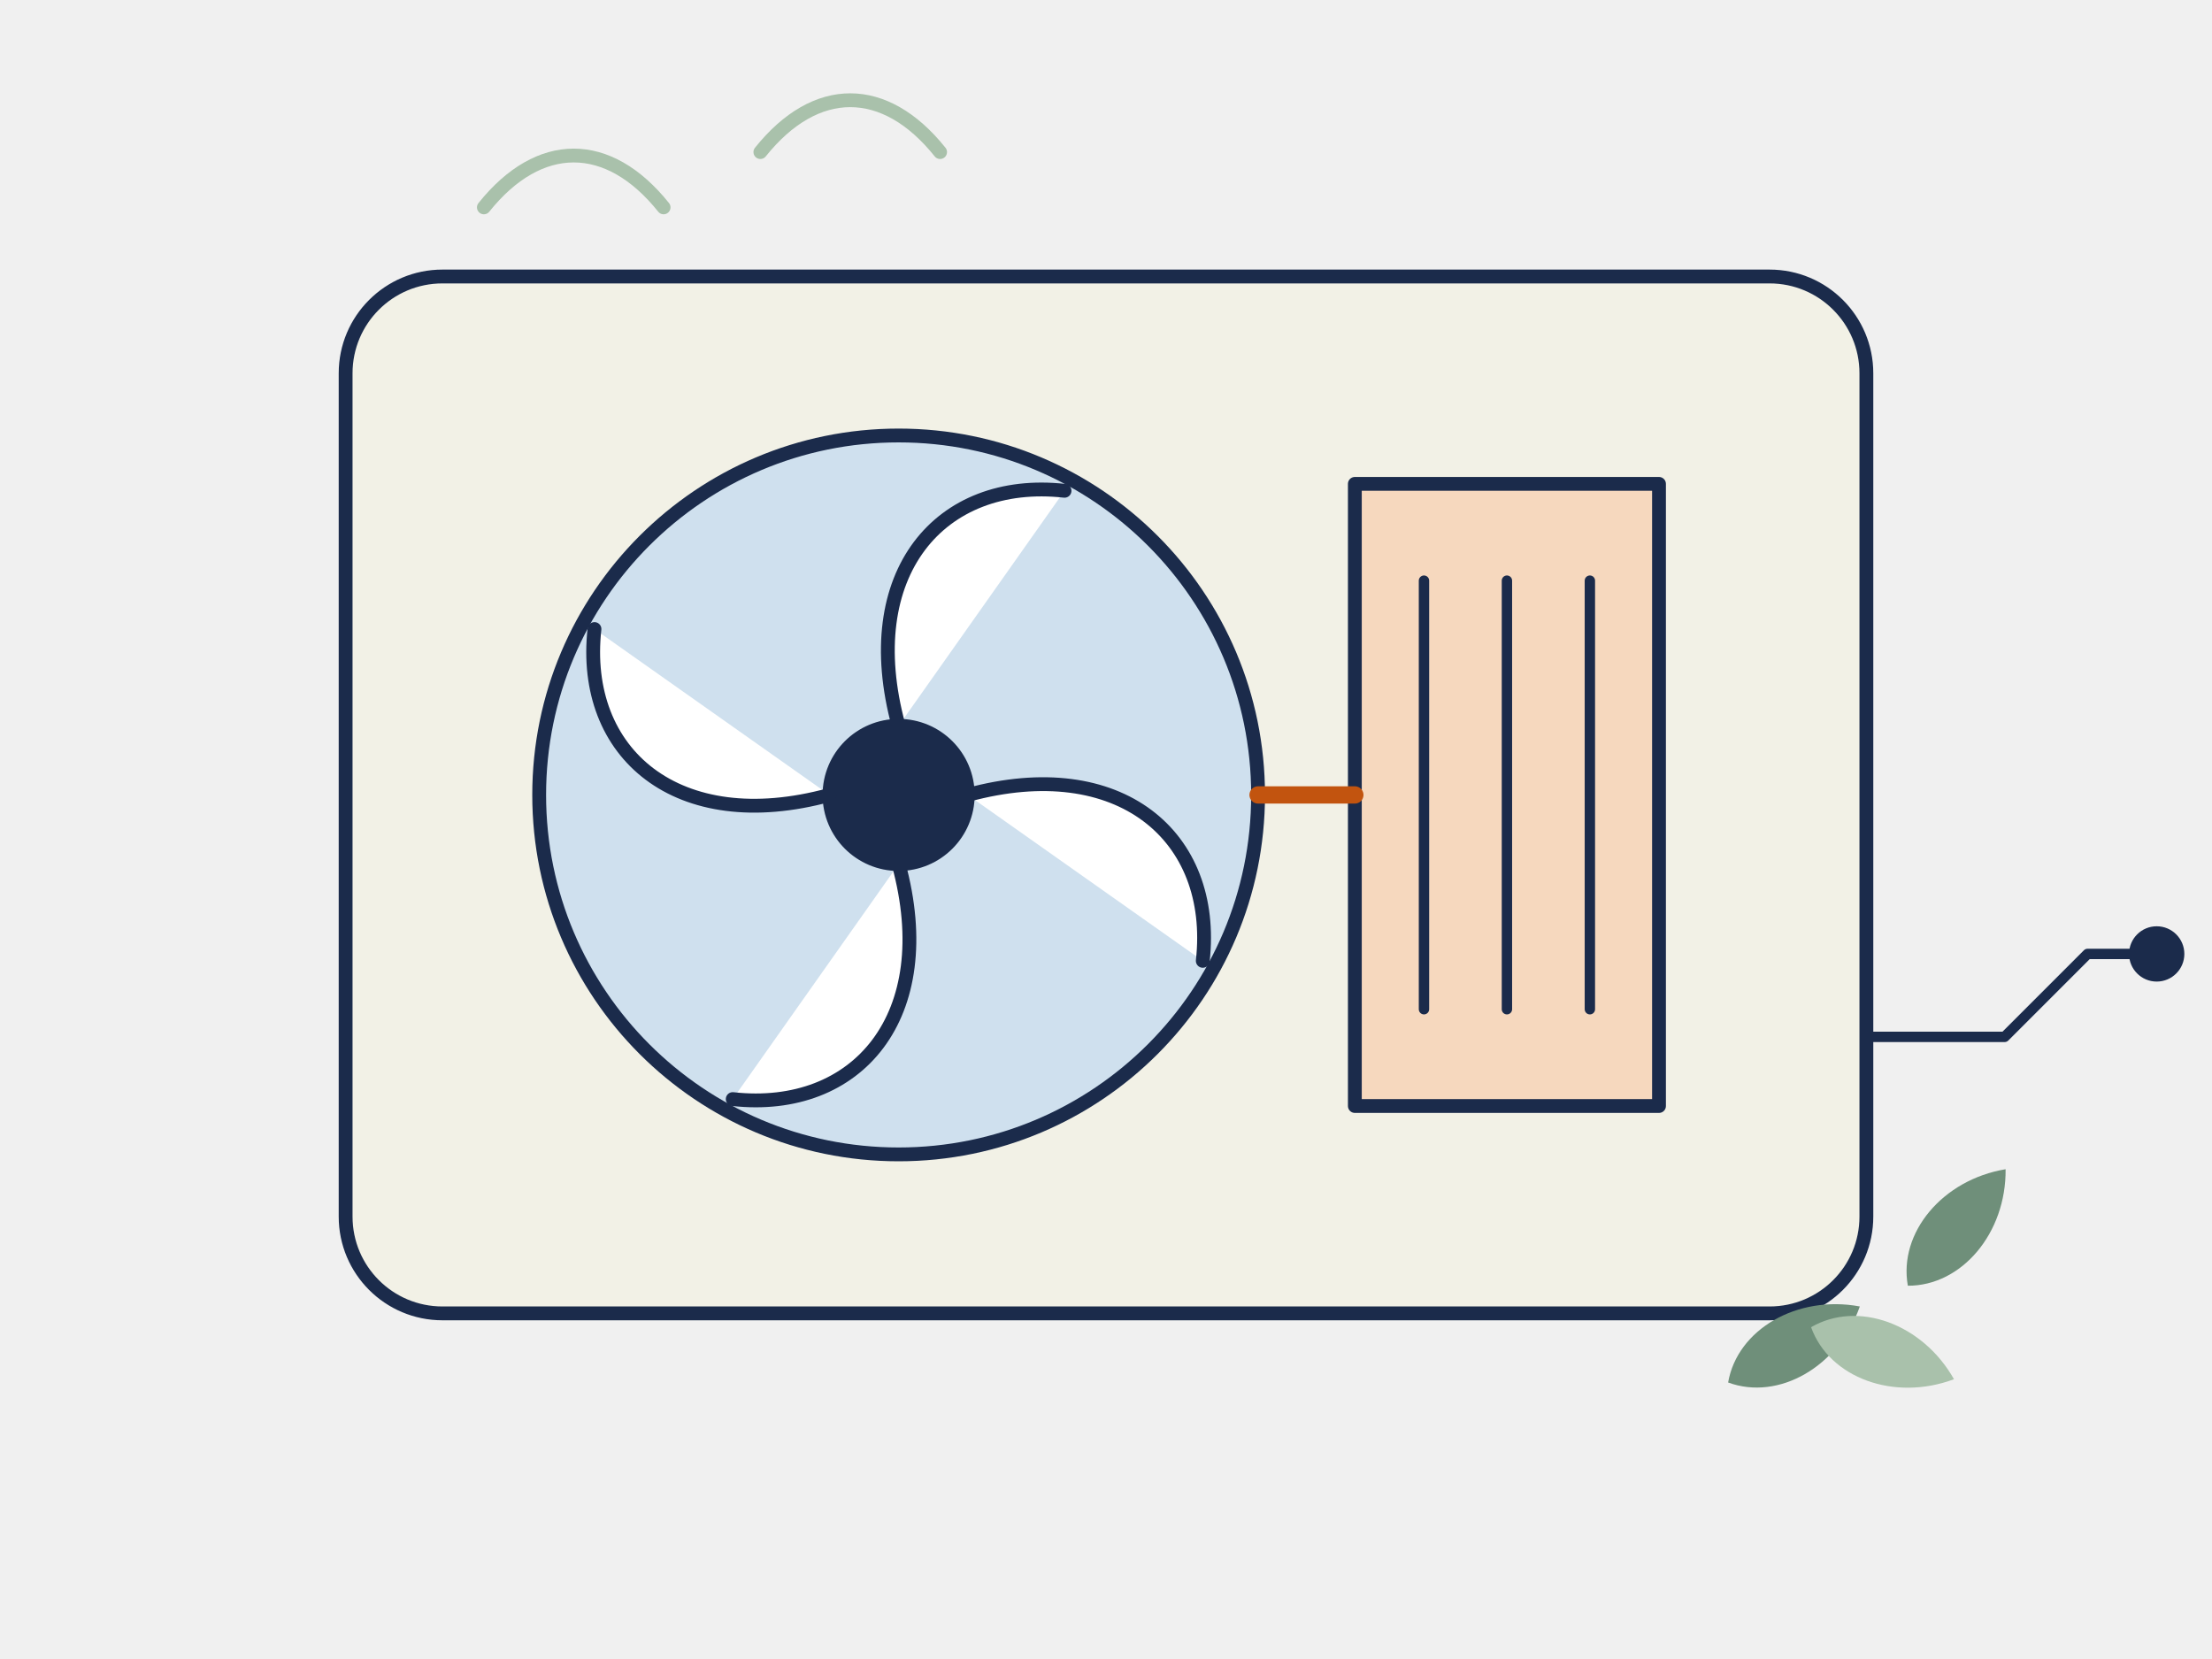
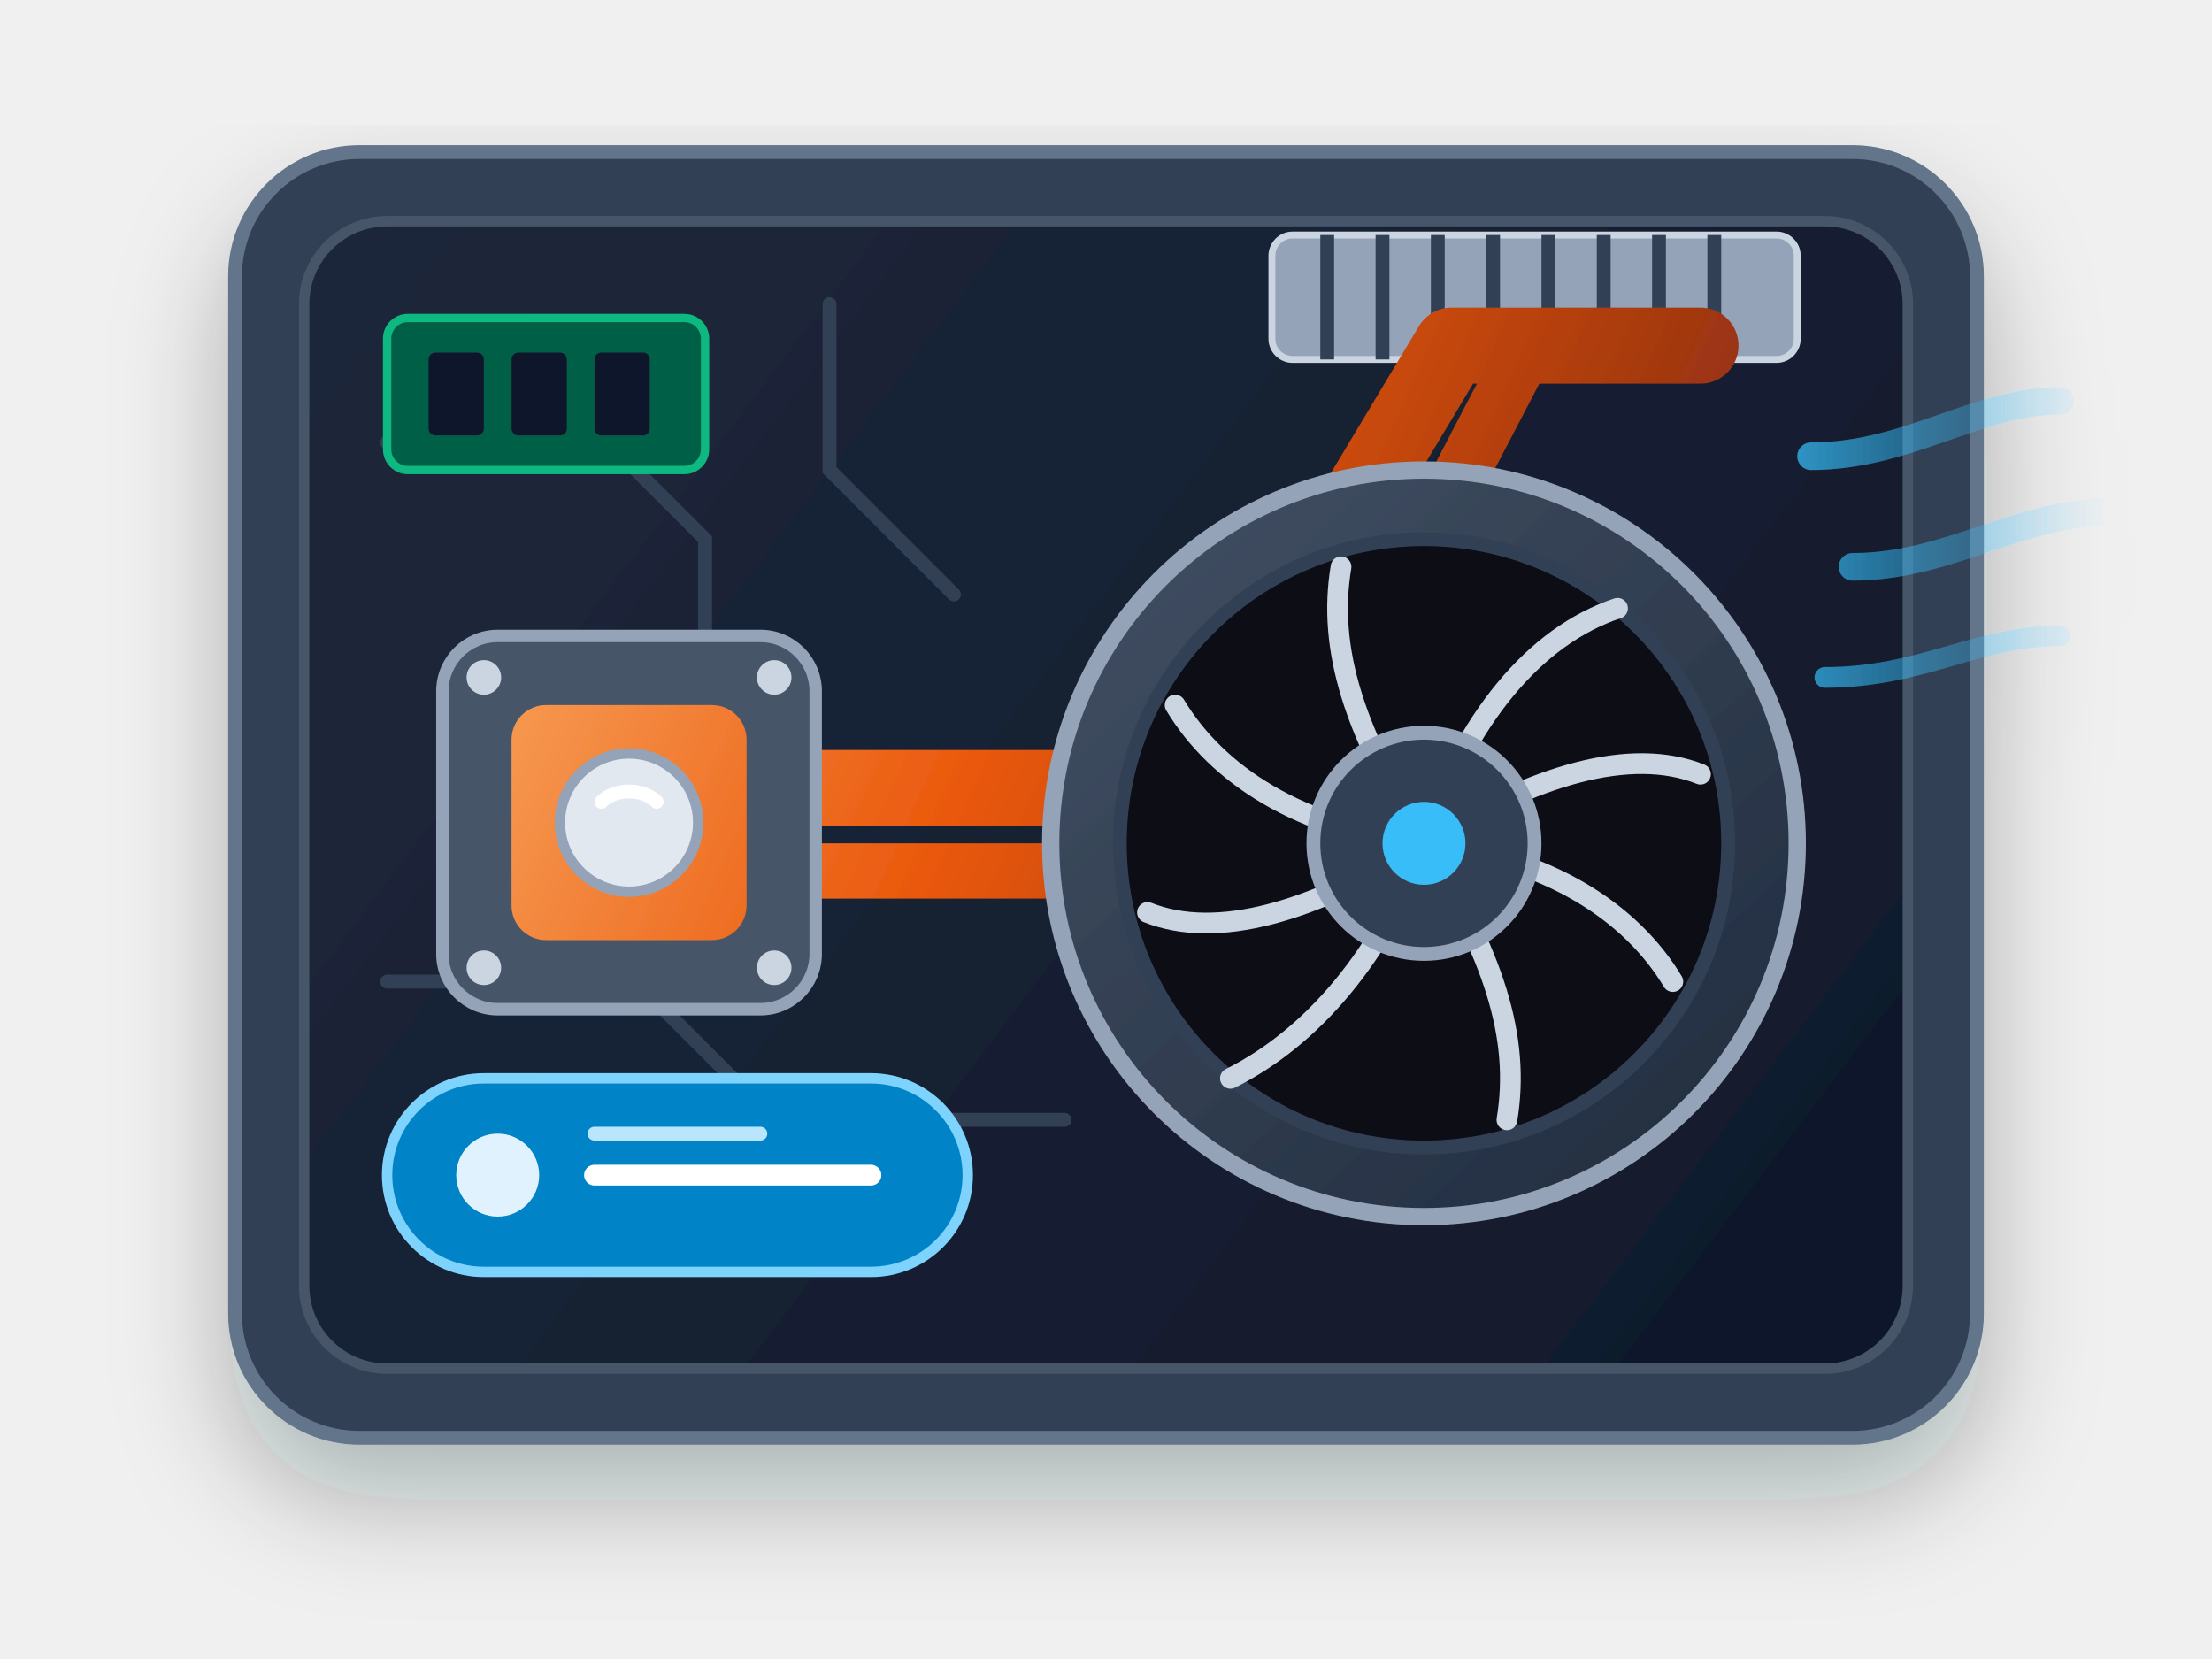
- <svg xmlns="http://www.w3.org/2000/svg" viewBox="0 0 320 240" fill="none" stroke="#1b2b4b" stroke-width="2" stroke-linecap="round" stroke-linejoin="round">
+ <svg xmlns="http://www.w3.org/2000/svg" viewBox="0 0 320 240" fill="none">
  <defs>
-     <path id="lf" d="M0 0C5-6 15-6 22 0 15 6 5 6 0 0Z" />
+     <filter id="fanShadow" x="10" y="10" width="300" height="225" filterUnits="userSpaceOnUse">
+       <feDropShadow dx="0" dy="8" stdDeviation="8" flood-color="#0f172a" flood-opacity="0.28" />
+     </filter>
+     <linearGradient id="pcbBoard" x1="40" y1="24" x2="280" y2="206" gradientUnits="userSpaceOnUse">
+       <stop offset="0" stop-color="#1e293b" />
+       <stop offset="1" stop-color="#0f172a" />
+     </linearGradient>
+     <linearGradient id="copperPipe" x1="60" y1="50" x2="260" y2="140" gradientUnits="userSpaceOnUse">
+       <stop offset="0" stop-color="#fdba74" />
+       <stop offset="0.45" stop-color="#ea580c" />
+       <stop offset="0.8" stop-color="#9a3412" />
+       <stop offset="1" stop-color="#f97316" />
+     </linearGradient>
+     <linearGradient id="fanShroud" x1="150" y1="50" x2="265" y2="175" gradientUnits="userSpaceOnUse">
+       <stop offset="0" stop-color="#475569" />
+       <stop offset="1" stop-color="#1e293b" />
+     </linearGradient>
+     <linearGradient id="airStream" x1="250" y1="60" x2="305" y2="60" gradientUnits="userSpaceOnUse">
+       <stop offset="0" stop-color="#38bdf8" stop-opacity="0.9" />
+       <stop offset="1" stop-color="#38bdf8" stop-opacity="0" />
+     </linearGradient>
  </defs>
-   <rect x="50" y="40" width="220" height="150" rx="14" fill="#f2f1e6" />
-   <circle cx="130" cy="115" r="52" fill="#cfe0ee" />
-   <circle cx="130" cy="115" r="10" fill="#1b2b4b" />
-   <path d="M130 105c-6-22 6-36 24-34M140 115c22-6 36 6 34 24M130 125c6 22-6 36-24 34M120 115c-22 6-36-6-34-24" fill="#ffffff" />
-   <path d="M196 70h44v90h-44Z" fill="#f6d8be" />
-   <path d="M206 84v62M218 84v62M230 84v62" stroke-width="1.5" />
-   <path d="M182 115h14" stroke="#c2540f" stroke-width="2.5" />
-   <g stroke="#a9c1ab" stroke-width="2">
-     <path d="M70 30c8-10 18-10 26 0" />
-     <path d="M110 22c8-10 18-10 26 0" />
+   <g filter="url(#fanShadow)">
+     <rect x="34" y="22" width="252" height="186" rx="18" fill="#334155" stroke="#64748b" stroke-width="2" />
+     <rect x="44" y="32" width="232" height="166" rx="12" fill="url(#pcbBoard)" stroke="#475569" stroke-width="1.5" />
+     <path d="M56 64H88L102 78V116" stroke="#334155" stroke-width="2" stroke-linecap="round" />
+     <path d="M56 142H92L112 162H154" stroke="#334155" stroke-width="2" stroke-linecap="round" />
+     <path d="M120 44V68L138 86" stroke="#334155" stroke-width="2" stroke-linecap="round" />
+     <rect x="56" y="46" width="46" height="22" rx="3" fill="#065f46" stroke="#10b981" stroke-width="1.2" />
+     <rect x="62" y="51" width="8" height="12" rx="1" fill="#0f172a" />
+     <rect x="74" y="51" width="8" height="12" rx="1" fill="#0f172a" />
+     <rect x="86" y="51" width="8" height="12" rx="1" fill="#0f172a" />
+     <rect x="184" y="34" width="76" height="18" rx="3" fill="#94a3b8" stroke="#cbd5e1" stroke-width="1" />
+     <path d="M192 34V52M200 34V52M208 34V52M216 34V52M224 34V52M232 34V52M240 34V52M248 34V52" stroke="#334155" stroke-width="2" />
+     <path d="M84 114H154C168 114 178 104 186 90L210 50H246" stroke="url(#copperPipe)" stroke-width="11" stroke-linecap="round" stroke-linejoin="round" />
+     <path d="M84 126H160C176 126 188 114 196 98L220 52" stroke="url(#copperPipe)" stroke-width="8" stroke-linecap="round" stroke-linejoin="round" />
+     <rect x="64" y="92" width="54" height="54" rx="8" fill="#475569" stroke="#94a3b8" stroke-width="1.8" />
+     <rect x="74" y="102" width="34" height="34" rx="5" fill="url(#copperPipe)" />
+     <circle cx="91" cy="119" r="10" fill="#e2e8f0" stroke="#94a3b8" stroke-width="1.5" />
+     <path d="M87 116C89 114 93 114 95 116" stroke="#ffffff" stroke-width="2" stroke-linecap="round" />
+     <circle cx="70" cy="98" r="2.5" fill="#cbd5e1" />
+     <circle cx="112" cy="98" r="2.5" fill="#cbd5e1" />
+     <circle cx="70" cy="140" r="2.5" fill="#cbd5e1" />
+     <circle cx="112" cy="140" r="2.5" fill="#cbd5e1" />
+     <circle cx="206" cy="122" r="54" fill="url(#fanShroud)" stroke="#94a3b8" stroke-width="2.5" />
+     <circle cx="206" cy="122" r="44" fill="#090d16" stroke="#334155" stroke-width="2" />
+     <g stroke="#cbd5e1" stroke-width="3" stroke-linecap="round" fill="none">
+       <path d="M206 122C212 104 222 92 234 88" />
+       <path d="M206 122C222 112 236 108 246 112" />
+       <path d="M206 122C224 124 236 132 242 142" />
+       <path d="M206 122C216 138 220 150 218 162" />
+       <path d="M206 122C200 138 190 150 178 156" />
+       <path d="M206 122C190 132 176 136 166 132" />
+       <path d="M206 122C188 120 176 112 170 102" />
+       <path d="M206 122C196 106 192 94 194 82" />
+     </g>
+     <circle cx="206" cy="122" r="16" fill="#334155" stroke="#94a3b8" stroke-width="2" />
+     <circle cx="206" cy="122" r="6" fill="#38bdf8" />
+     <path d="M262 66C276 66 286 58 298 58" stroke="url(#airStream)" stroke-width="4" stroke-linecap="round" />
+     <path d="M268 82C282 82 292 74 306 74" stroke="url(#airStream)" stroke-width="4" stroke-linecap="round" />
+     <path d="M264 98C278 98 286 92 298 92" stroke="url(#airStream)" stroke-width="3" stroke-linecap="round" />
+     <rect x="56" y="156" width="84" height="28" rx="14" fill="#0284c7" stroke="#7dd3fc" stroke-width="1.5" />
+     <circle cx="72" cy="170" r="6" fill="#e0f2fe" />
+     <path d="M86 170H126" stroke="#ffffff" stroke-width="3" stroke-linecap="round" />
+     <path d="M86 164H110" stroke="#bae6fd" stroke-width="2" stroke-linecap="round" />
  </g>
-   <path d="M270 150h20l12-12h10" stroke-width="1.5" />
-   <circle cx="312" cy="138" r="3" fill="#1b2b4b" />
-   <use href="#lf" transform="translate(250 200) rotate(-30)" fill="#6f8f7a" stroke="none" />
-   <use href="#lf" transform="translate(262 192) rotate(20)" fill="#a9c1ab" stroke="none" />
-   <use href="#lf" transform="translate(276 186) rotate(-50)" fill="#6f8f7a" stroke="none" />
</svg>
